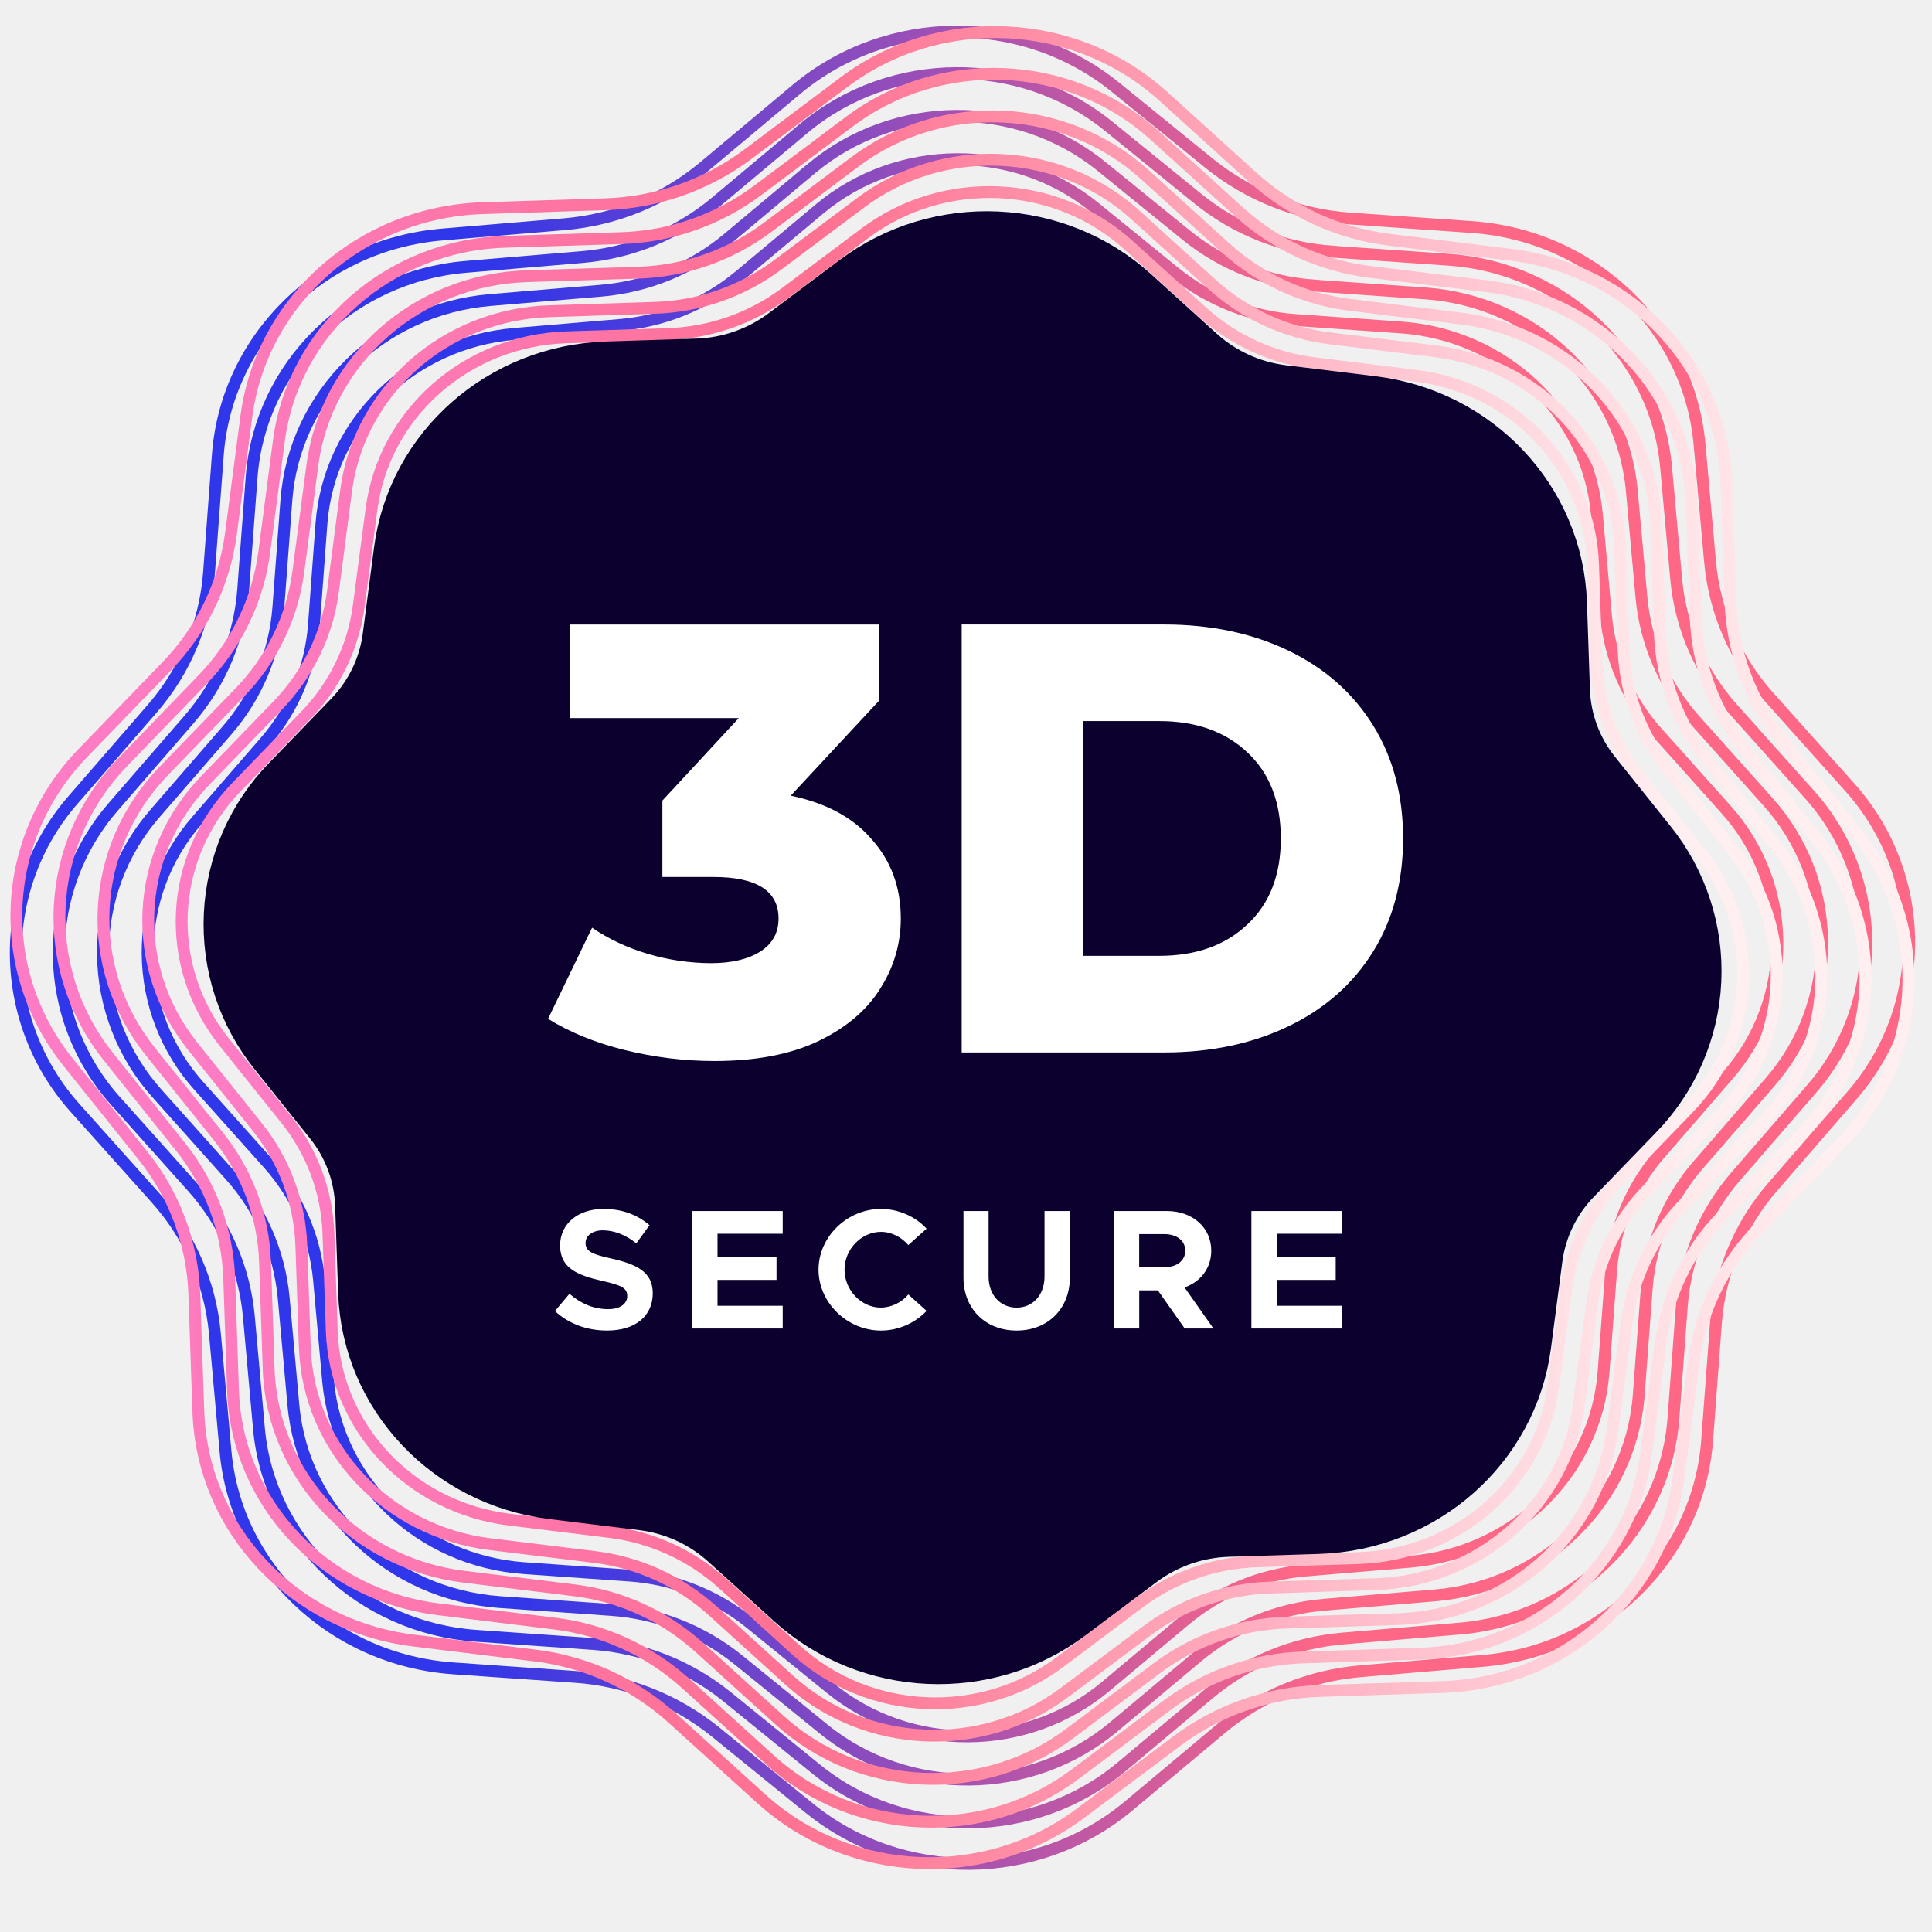
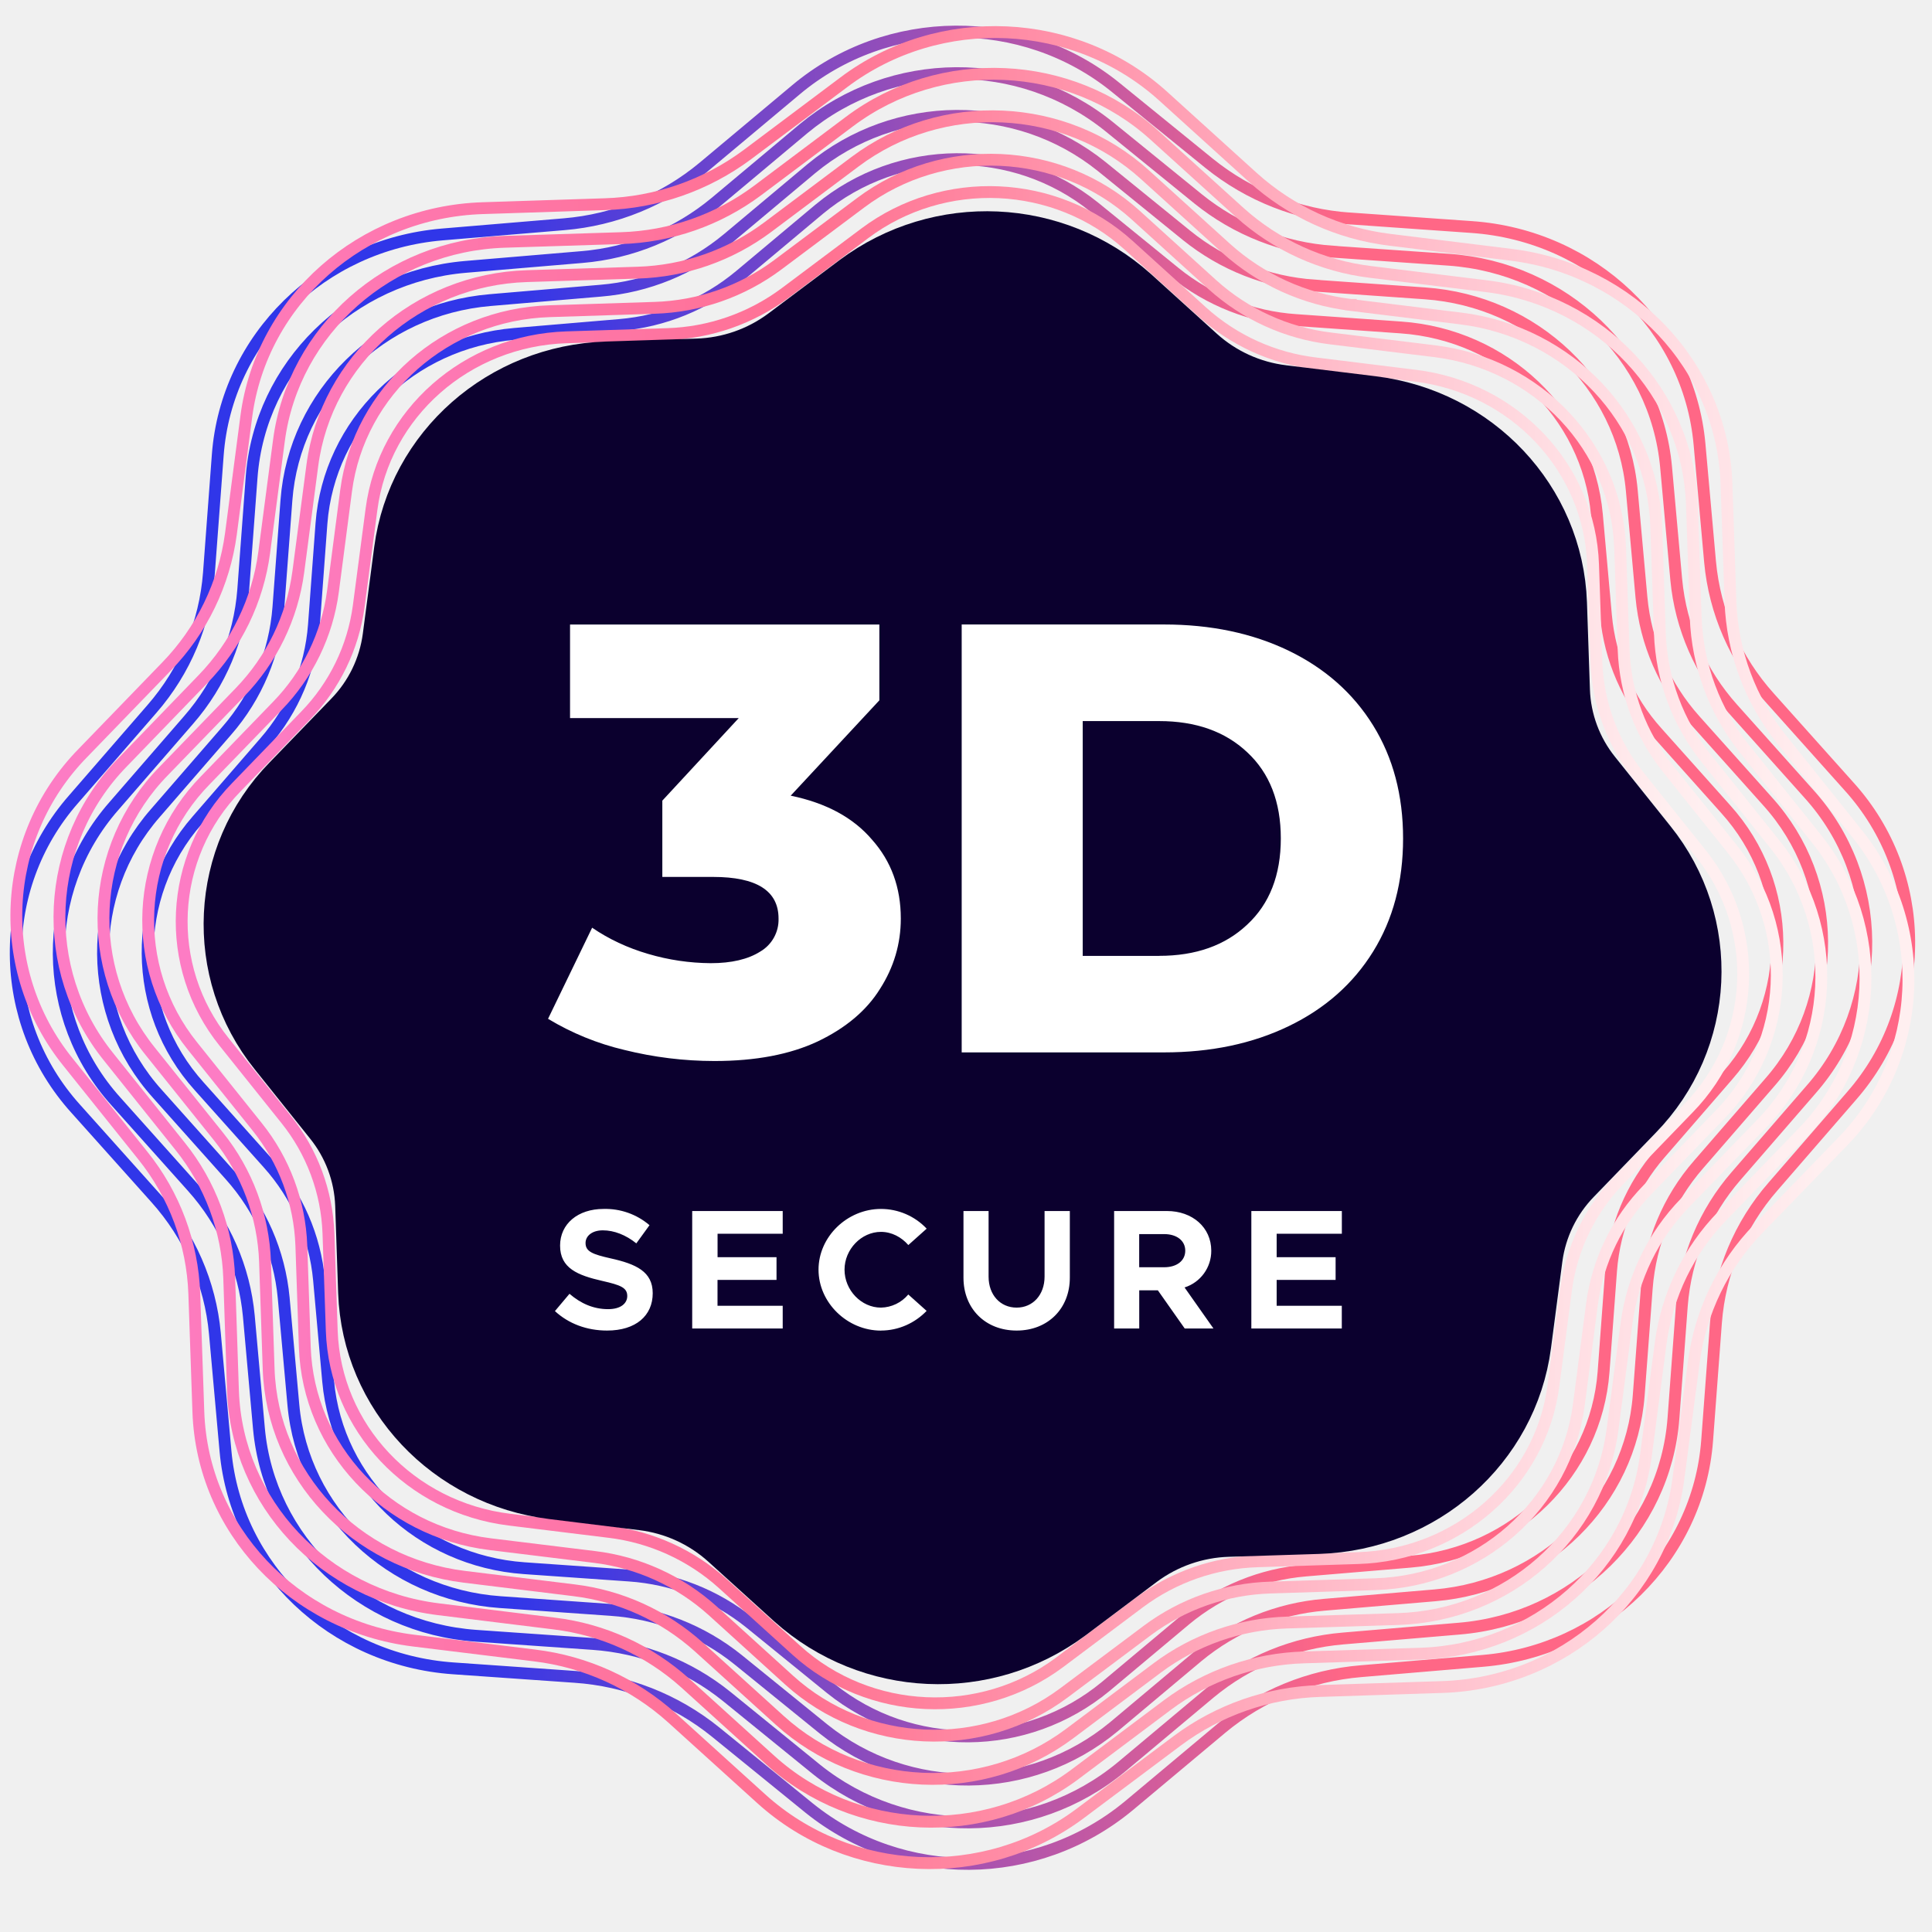
<svg xmlns="http://www.w3.org/2000/svg" width="39" height="39" viewBox="0 0 39 39" fill="none">
  <g clip-path="url(#clip0_1895_34486)">
-     <path d="M27.252 4.411L29.709 4.583C32.146 4.753 34.095 6.611 34.307 8.967L34.52 11.342C34.613 12.358 35.032 13.317 35.715 14.075L37.328 15.878C38.1 16.732 38.531 17.84 38.54 18.992C38.549 20.144 38.134 21.258 37.375 22.124L35.791 23.951C35.12 24.719 34.716 25.683 34.639 26.699L34.461 29.077C34.285 31.436 32.365 33.322 29.931 33.527L27.475 33.735C26.437 33.821 25.452 34.224 24.652 34.891L22.788 36.452C20.941 37.999 18.205 38.019 16.334 36.498L14.447 34.965C13.638 34.31 12.646 33.92 11.607 33.85L9.15 33.678C6.712 33.508 4.764 31.65 4.552 29.294L4.338 26.918C4.245 25.902 3.826 24.944 3.144 24.186L1.531 22.383C0.759 21.529 0.327 20.42 0.318 19.269C0.31 18.117 0.724 17.002 1.484 16.136L3.068 14.311C3.738 13.543 4.142 12.578 4.219 11.562L4.397 9.183C4.573 6.825 6.493 4.939 8.927 4.734L11.382 4.527C12.42 4.442 13.406 4.038 14.206 3.371L16.07 1.81C17.916 0.263 20.652 0.244 22.523 1.765L24.41 3.298C25.22 3.952 26.212 4.34 27.251 4.411H27.252Z" stroke="url(#paint0_linear_1895_34486)" stroke-width="0.239" stroke-miterlimit="10" />
-     <path d="M26.896 5.08L29.244 5.243C31.57 5.406 33.429 7.18 33.632 9.428L33.837 11.696C33.927 12.666 34.327 13.58 34.977 14.305L36.517 16.027C37.254 16.843 37.665 17.9 37.674 19C37.682 20.099 37.287 21.163 36.562 21.99L35.05 23.734C34.41 24.468 34.024 25.388 33.95 26.358L33.781 28.629C33.613 30.881 31.78 32.681 29.457 32.876L27.113 33.075C26.122 33.157 25.181 33.542 24.418 34.178L22.638 35.668C20.875 37.144 18.263 37.164 16.477 35.713L14.674 34.249C13.901 33.624 12.954 33.253 11.963 33.185L9.616 33.021C7.289 32.858 5.43 31.084 5.227 28.835L5.023 26.568C4.933 25.598 4.533 24.683 3.883 23.959L2.343 22.237C1.606 21.421 1.194 20.363 1.186 19.264C1.177 18.165 1.573 17.101 2.297 16.274L3.81 14.53C4.45 13.796 4.835 12.876 4.909 11.905L5.079 9.634C5.246 7.382 7.08 5.583 9.402 5.387L11.747 5.189C12.737 5.107 13.678 4.722 14.442 4.086L16.221 2.595C17.984 1.119 20.597 1.1 22.383 2.551L24.186 4.015C24.959 4.639 25.905 5.011 26.896 5.079V5.08Z" stroke="url(#paint1_linear_1895_34486)" stroke-width="0.239" stroke-miterlimit="10" />
-     <path d="M26.532 5.765L28.765 5.922C30.976 6.077 32.746 7.763 32.94 9.902L33.135 12.059C33.219 12.982 33.599 13.852 34.218 14.541L35.682 16.178C36.383 16.954 36.775 17.96 36.782 19.006C36.791 20.051 36.414 21.063 35.725 21.85L34.287 23.508C33.679 24.206 33.312 25.081 33.242 26.004L33.08 28.165C32.919 30.305 31.177 32.017 28.966 32.205L26.737 32.393C25.795 32.471 24.9 32.837 24.174 33.442L22.482 34.859C20.804 36.263 18.32 36.281 16.622 34.9L14.908 33.509C14.173 32.914 13.272 32.561 12.328 32.498L10.097 32.341C7.884 32.185 6.115 30.5 5.922 28.36L5.727 26.203C5.642 25.28 5.261 24.41 4.642 23.721L3.179 22.084C2.478 21.308 2.086 20.302 2.078 19.256C2.07 18.211 2.447 17.199 3.136 16.412L4.574 14.754C5.182 14.057 5.549 13.181 5.619 12.258L5.781 10.098C5.941 7.957 7.684 6.245 9.894 6.057L12.124 5.869C13.066 5.791 13.961 5.424 14.687 4.82L16.379 3.403C18.056 1.999 20.541 1.981 22.239 3.362L23.953 4.753C24.689 5.347 25.589 5.7 26.532 5.764V5.765Z" stroke="url(#paint2_linear_1895_34486)" stroke-width="0.239" stroke-miterlimit="10" />
-     <path d="M26.162 6.461L28.277 6.61C30.375 6.756 32.052 8.355 32.235 10.383L32.419 12.428C32.5 13.303 32.861 14.128 33.447 14.781L34.835 16.333C35.5 17.069 35.871 18.022 35.879 19.014C35.887 20.005 35.53 20.964 34.877 21.71L33.514 23.282C32.937 23.943 32.589 24.773 32.523 25.647L32.37 27.695C32.217 29.725 30.566 31.349 28.47 31.525L26.356 31.703C25.463 31.777 24.614 32.125 23.926 32.699L22.322 34.042C20.732 35.373 18.378 35.39 16.767 34.082L15.142 32.763C14.445 32.199 13.592 31.864 12.698 31.804L10.582 31.655C8.484 31.508 6.807 29.91 6.624 27.881L6.44 25.836C6.359 24.962 5.998 24.137 5.412 23.484L4.023 21.931C3.359 21.196 2.987 20.242 2.98 19.251C2.972 18.26 3.329 17.3 3.982 16.555L5.345 14.983C5.922 14.322 6.27 13.492 6.337 12.617L6.489 10.569C6.642 8.54 8.293 6.916 10.389 6.74L12.503 6.561C13.396 6.487 14.244 6.14 14.932 5.566L16.537 4.223C18.127 2.891 20.481 2.874 22.092 4.183L23.716 5.503C24.413 6.066 25.267 6.401 26.161 6.461H26.162Z" stroke="url(#paint3_linear_1895_34486)" stroke-width="0.239" stroke-miterlimit="10" />
-     <path d="M28.06 4.841L30.505 5.143C32.93 5.441 34.771 7.398 34.851 9.761L34.932 12.145C34.969 13.163 35.334 14.142 35.972 14.936L37.482 16.821C38.979 18.69 38.851 21.334 37.181 23.061L35.496 24.802C34.784 25.534 34.327 26.475 34.193 27.487L33.881 29.85C33.573 32.196 31.552 33.978 29.109 34.055L26.646 34.134C25.605 34.166 24.598 34.517 23.763 35.141L21.814 36.601C19.883 38.05 17.151 37.926 15.367 36.31L13.567 34.679C12.795 33.983 11.826 33.543 10.794 33.418L8.349 33.117C5.924 32.819 4.084 30.862 4.004 28.498L3.922 26.115C3.885 25.097 3.521 24.118 2.883 23.325L1.373 21.439C-0.124 19.57 0.003 16.925 1.674 15.199L3.358 13.458C4.07 12.726 4.527 11.785 4.662 10.773L4.973 8.407C5.281 6.061 7.302 4.28 9.745 4.202L12.209 4.123C13.25 4.091 14.257 3.74 15.092 3.117L17.04 1.656C18.971 0.208 21.704 0.331 23.487 1.947L25.287 3.578C26.059 4.275 27.027 4.717 28.06 4.841V4.841Z" stroke="url(#paint4_linear_1895_34486)" stroke-width="0.239" stroke-miterlimit="10" />
-     <path d="M27.67 5.49L30.005 5.777C32.318 6.062 34.076 7.93 34.153 10.187L34.23 12.462C34.265 13.434 34.613 14.368 35.223 15.126L36.664 16.926C38.092 18.71 37.97 21.234 36.375 22.882L34.768 24.544C34.089 25.243 33.653 26.142 33.524 27.107L33.227 29.367C32.934 31.606 31.002 33.307 28.671 33.382L26.319 33.457C25.325 33.487 24.364 33.822 23.567 34.417L21.707 35.812C19.864 37.194 17.256 37.075 15.552 35.533L13.835 33.977C13.097 33.313 12.172 32.893 11.187 32.773L8.853 32.486C6.539 32.201 4.782 30.332 4.704 28.076L4.627 25.801C4.592 24.829 4.244 23.894 3.634 23.137L2.193 21.337C0.766 19.553 0.888 17.029 2.482 15.381L4.089 13.718C4.768 13.02 5.204 12.121 5.333 11.156L5.63 8.897C5.924 6.657 7.855 4.957 10.186 4.881L12.537 4.807C13.532 4.777 14.493 4.441 15.291 3.846L17.15 2.452C18.994 1.07 21.602 1.188 23.305 2.731L25.022 4.286C25.76 4.951 26.685 5.371 27.67 5.49V5.49Z" stroke="url(#paint5_linear_1895_34486)" stroke-width="0.239" stroke-miterlimit="10" />
-     <path d="M27.267 6.156L29.486 6.429C31.687 6.7 33.361 8.477 33.433 10.622L33.507 12.787C33.54 13.711 33.87 14.6 34.45 15.32L35.821 17.033C37.18 18.73 37.063 21.131 35.547 22.698L34.017 24.278C33.371 24.943 32.956 25.797 32.833 26.716L32.55 28.863C32.271 30.994 30.434 32.613 28.218 32.684L25.981 32.754C25.036 32.782 24.122 33.101 23.363 33.667L21.595 34.993C19.841 36.309 17.36 36.197 15.741 34.728L14.108 33.248C13.406 32.616 12.527 32.216 11.589 32.102L9.37 31.829C7.169 31.558 5.496 29.781 5.423 27.636L5.35 25.471C5.317 24.547 4.986 23.659 4.407 22.938L3.035 21.226C1.675 19.529 1.791 17.127 3.309 15.56L4.838 13.981C5.484 13.316 5.899 12.461 6.022 11.542L6.305 9.395C6.585 7.265 8.421 5.645 10.637 5.575L12.873 5.505C13.819 5.476 14.733 5.157 15.492 4.591L17.261 3.265C19.014 1.949 21.496 2.061 23.115 3.53L24.747 5.01C25.449 5.643 26.329 6.043 27.266 6.156H27.267Z" stroke="url(#paint6_linear_1895_34486)" stroke-width="0.239" stroke-miterlimit="10" />
-     <path d="M26.86 6.832L28.965 7.09C31.051 7.346 32.636 9.031 32.705 11.065L32.775 13.117C32.807 13.993 33.12 14.835 33.67 15.518L34.969 17.142C36.256 18.751 36.148 21.027 34.709 22.513L33.26 24.012C32.647 24.641 32.253 25.451 32.137 26.322L31.871 28.359C31.606 30.378 29.865 31.912 27.763 31.978L25.642 32.047C24.746 32.074 23.88 32.377 23.161 32.913L21.483 34.169C19.821 35.415 17.469 35.309 15.934 33.918L14.386 32.515C13.721 31.916 12.887 31.537 11.998 31.429L9.893 31.171C7.808 30.915 6.222 29.23 6.153 27.196L6.083 25.144C6.051 24.268 5.738 23.425 5.188 22.742L3.889 21.119C2.602 19.509 2.71 17.234 4.149 15.748L5.598 14.249C6.215 13.612 6.608 12.803 6.721 11.939L6.987 9.902C7.253 7.883 8.993 6.348 11.095 6.282L13.216 6.214C14.112 6.187 14.978 5.884 15.697 5.348L17.375 4.092C19.037 2.846 21.389 2.951 22.924 4.343L24.472 5.745C25.137 6.345 25.971 6.725 26.86 6.832V6.832Z" stroke="url(#paint7_linear_1895_34486)" stroke-width="0.239" stroke-miterlimit="10" />
-     <path d="M26.554 7.335L28.571 7.584C30.573 7.83 32.093 9.446 32.158 11.396L32.226 13.364C32.256 14.204 32.557 15.012 33.083 15.668L34.329 17.224C35.563 18.767 35.459 20.95 34.081 22.374L32.69 23.812C32.103 24.416 31.725 25.192 31.614 26.027L31.357 27.98C31.103 29.916 29.433 31.388 27.417 31.452L25.384 31.517C24.525 31.543 23.694 31.832 23.004 32.346L21.396 33.552C19.801 34.746 17.546 34.645 16.074 33.312L14.589 31.966C13.951 31.392 13.152 31.027 12.299 30.924L10.282 30.676C8.283 30.43 6.763 28.816 6.697 26.864L6.63 24.897C6.6 24.057 6.3 23.249 5.773 22.594L4.527 21.037C3.292 19.494 3.397 17.312 4.775 15.887L6.165 14.449C6.753 13.845 7.13 13.068 7.242 12.233L7.499 10.281C7.752 8.344 9.422 6.873 11.437 6.809L13.47 6.744C14.33 6.718 15.16 6.429 15.85 5.915L17.458 4.709C19.053 3.514 21.308 3.616 22.781 4.949L24.266 6.295C24.902 6.87 25.702 7.234 26.554 7.335V7.335Z" stroke="url(#paint8_linear_1895_34486)" stroke-width="0.239" stroke-miterlimit="10" />
-     <path d="M26.251 7.839L28.182 8.076C30.097 8.312 31.552 9.858 31.615 11.726L31.68 13.608C31.708 14.412 31.997 15.186 32.502 15.813L33.694 17.303C34.877 18.781 34.775 20.871 33.456 22.234L32.126 23.61C31.564 24.189 31.202 24.932 31.095 25.732L30.85 27.601C30.606 29.454 29.009 30.863 27.079 30.924L25.133 30.987C24.31 31.011 23.515 31.289 22.855 31.782L21.316 32.936C19.789 34.081 17.63 33.982 16.22 32.706L14.798 31.418C14.188 30.868 13.422 30.519 12.606 30.42L10.675 30.183C8.759 29.948 7.304 28.401 7.241 26.534L7.177 24.651C7.149 23.847 6.86 23.073 6.355 22.447L5.162 20.956C3.98 19.478 4.081 17.389 5.4 16.026L6.731 14.649C7.293 14.071 7.655 13.327 7.762 12.528L8.007 10.659C8.25 8.805 9.848 7.397 11.778 7.335L13.723 7.273C14.546 7.248 15.341 6.971 16.001 6.478L17.541 5.324C19.068 4.179 21.227 4.278 22.636 5.554L24.058 6.841C24.663 7.389 25.43 7.739 26.251 7.839V7.839Z" stroke="#0B002E" stroke-width="0.239" stroke-miterlimit="10" />
-     <path d="M25.941 8.353L27.785 8.579C29.613 8.803 31.002 10.28 31.064 12.063L31.125 13.861C31.151 14.625 31.427 15.361 31.91 15.966L33.048 17.388C33.594 18.064 33.872 18.916 33.83 19.784C33.788 20.652 33.429 21.474 32.82 22.094L31.55 23.408C31.013 23.959 30.668 24.669 30.567 25.433L30.333 27.216C30.1 28.986 28.575 30.331 26.733 30.39L24.875 30.45C24.089 30.474 23.33 30.738 22.7 31.208L21.23 32.31C19.773 33.402 17.712 33.309 16.367 32.089L15.009 30.86C14.427 30.334 13.697 30.002 12.918 29.908L11.074 29.682C9.245 29.458 7.857 27.981 7.795 26.198L7.733 24.4C7.706 23.633 7.431 22.895 6.95 22.296L5.81 20.873C5.265 20.197 4.987 19.344 5.029 18.477C5.071 17.609 5.43 16.787 6.038 16.167L7.308 14.853C7.845 14.302 8.19 13.591 8.292 12.828L8.526 11.045C8.758 9.274 10.284 7.93 12.125 7.871L13.984 7.811C14.769 7.787 15.528 7.522 16.158 7.053L17.628 5.95C19.085 4.859 21.146 4.952 22.491 6.172L23.849 7.401C24.432 7.926 25.162 8.258 25.941 8.353H25.941Z" stroke="#0B002E" stroke-width="0.239" stroke-miterlimit="10" />
-     <path d="M25.767 8.638L27.562 8.859C29.341 9.078 30.695 10.514 30.754 12.25L30.814 14C30.841 14.747 31.108 15.466 31.576 16.049L32.685 17.433C33.215 18.091 33.486 18.922 33.446 19.766C33.405 20.611 33.056 21.411 32.464 22.015L31.226 23.293C30.704 23.83 30.368 24.522 30.269 25.265L30.041 27.002C29.814 28.724 28.331 30.034 26.537 30.09L24.729 30.148C23.964 30.172 23.225 30.43 22.611 30.887L21.181 31.959C19.763 33.022 17.755 32.932 16.447 31.745L15.126 30.548C14.566 30.039 13.852 29.716 13.089 29.622L11.294 29.402C9.515 29.183 8.161 27.747 8.103 26.011L8.043 24.262C8.015 23.514 7.748 22.796 7.28 22.212L6.171 20.828C5.64 20.169 5.37 19.339 5.41 18.495C5.451 17.65 5.8 16.85 6.392 16.246L7.629 14.968C8.152 14.431 8.488 13.74 8.587 12.997L8.815 11.258C9.042 9.536 10.526 8.227 12.319 8.169L14.127 8.111C14.892 8.088 15.631 7.83 16.244 7.373L17.675 6.3C19.093 5.238 21.1 5.328 22.409 6.514L23.73 7.712C24.292 8.221 25.004 8.546 25.767 8.638V8.638Z" stroke="#0B002E" stroke-width="0.239" stroke-miterlimit="10" />
-     <path d="M25.816 8.559L27.625 8.781C29.419 9.002 30.781 10.449 30.841 12.198L30.901 13.962C30.928 14.715 31.198 15.439 31.67 16.026L32.786 17.421C33.321 18.084 33.594 18.921 33.553 19.771C33.512 20.622 33.16 21.428 32.564 22.037L31.319 23.325C30.792 23.866 30.454 24.562 30.354 25.31L30.124 27.061C29.896 28.797 28.401 30.115 26.593 30.174L24.771 30.232C24.001 30.255 23.256 30.514 22.637 30.975L21.196 32.056C19.768 33.128 17.746 33.036 16.427 31.841L15.096 30.636C14.525 30.12 13.809 29.794 13.045 29.702L11.236 29.479C9.442 29.259 8.08 27.812 8.02 26.062L7.959 24.299C7.932 23.546 7.663 22.822 7.191 22.235L6.074 20.84C5.539 20.176 5.267 19.34 5.308 18.489C5.349 17.639 5.701 16.832 6.297 16.224L7.543 14.936C8.069 14.395 8.407 13.699 8.507 12.951L8.736 11.199C8.964 9.464 10.46 8.146 12.268 8.088L14.09 8.029C14.86 8.006 15.605 7.746 16.223 7.286L17.664 6.205C19.094 5.133 21.115 5.225 22.434 6.42L23.764 7.625C24.335 8.14 25.052 8.466 25.816 8.559H25.816Z" fill="#0B002E" stroke="#0B002E" stroke-width="2.389" stroke-miterlimit="10" />
-     <path d="M12.255 26.859C12.834 26.859 13.177 26.559 13.177 26.106C13.177 25.668 12.839 25.516 12.327 25.402C11.962 25.32 11.82 25.264 11.82 25.092C11.82 24.95 11.951 24.836 12.169 24.836C12.397 24.836 12.634 24.929 12.845 25.099L13.111 24.732C12.869 24.525 12.569 24.404 12.183 24.404C11.665 24.404 11.306 24.705 11.306 25.143C11.306 25.602 11.661 25.744 12.162 25.858C12.525 25.941 12.662 25.992 12.662 26.162C12.662 26.31 12.531 26.427 12.276 26.427C11.975 26.427 11.72 26.31 11.495 26.117L11.202 26.466C11.478 26.721 11.845 26.859 12.255 26.859ZM15.8 24.905V24.446H13.973V26.817H15.8V26.359H14.484V25.837H15.675V25.378H14.484V24.905H15.8ZM17.783 26.859C18.143 26.859 18.474 26.704 18.705 26.462L18.336 26.131C18.268 26.212 18.184 26.278 18.088 26.323C17.993 26.369 17.889 26.394 17.783 26.396C17.387 26.396 17.048 26.045 17.048 25.63C17.048 25.219 17.387 24.867 17.783 24.867C18.001 24.867 18.198 24.974 18.336 25.133L18.705 24.802C18.587 24.676 18.444 24.576 18.285 24.508C18.127 24.44 17.956 24.404 17.783 24.404C17.104 24.404 16.523 24.964 16.523 25.63C16.523 26.296 17.103 26.859 17.783 26.859V26.859ZM20.523 26.859C21.151 26.859 21.596 26.417 21.596 25.792V24.446H21.085V25.771C21.085 26.138 20.85 26.396 20.522 26.396C20.191 26.396 19.956 26.138 19.956 25.772V24.446H19.449V25.792C19.449 26.417 19.891 26.859 20.522 26.859H20.523ZM24.495 26.817L23.912 25.989C24.236 25.875 24.451 25.599 24.451 25.247C24.451 24.778 24.071 24.446 23.556 24.446H22.49V26.817H22.997V26.048H23.373L23.915 26.817H24.495ZM22.997 24.912H23.501C23.753 24.912 23.926 25.043 23.926 25.247C23.926 25.451 23.754 25.581 23.501 25.581H22.996V24.912H22.997ZM27.087 24.906V24.446H25.261V26.817H27.087V26.359H25.772V25.837H26.963V25.378H25.772V24.905H27.087L27.087 24.906ZM15.963 16.062C16.679 16.21 17.226 16.506 17.604 16.951C17.991 17.386 18.184 17.917 18.184 18.542C18.184 19.052 18.044 19.525 17.765 19.962C17.493 20.398 17.074 20.752 16.506 21.023C15.946 21.286 15.251 21.418 14.421 21.418C13.812 21.418 13.207 21.343 12.606 21.195C12.014 21.047 11.5 20.838 11.063 20.566L11.952 18.727C12.29 18.958 12.668 19.135 13.087 19.258C13.496 19.378 13.92 19.441 14.346 19.443C14.766 19.443 15.099 19.365 15.346 19.209C15.593 19.052 15.716 18.83 15.716 18.542C15.716 17.983 15.276 17.703 14.396 17.703H13.371V16.161L14.914 14.495H11.508V12.607H17.752V14.137L15.962 16.062L15.963 16.062ZM19.413 12.606H23.497C24.444 12.606 25.283 12.783 26.015 13.137C26.748 13.491 27.314 13.993 27.718 14.643C28.121 15.292 28.323 16.054 28.323 16.926C28.323 17.798 28.121 18.559 27.718 19.209C27.315 19.858 26.748 20.36 26.015 20.714C25.282 21.068 24.444 21.245 23.497 21.245H19.413V12.607V12.606ZM23.399 19.295C24.139 19.295 24.731 19.085 25.176 18.665C25.628 18.246 25.855 17.666 25.855 16.926C25.855 16.185 25.628 15.605 25.176 15.185C24.731 14.766 24.139 14.556 23.399 14.556H21.856V19.295H23.399V19.295Z" fill="white" />
+     <path d="M27.252 4.41l2.457.173c2.437.17 4.386 2.028 4.598 4.384l.213 2.375a4.73 4.73 0 001.195 2.733l1.613 1.803a4.697 4.697 0 01.047 6.246l-1.584 1.827a4.721 4.721 0 00-1.152 2.748l-.178 2.378c-.176 2.36-2.096 4.245-4.53 4.45l-2.456.208a5.054 5.054 0 00-2.823 1.156l-1.864 1.56a5.1 5.1 0 01-6.454.047l-1.887-1.533a5.055 5.055 0 00-2.84-1.115l-2.457-.172c-2.438-.17-4.386-2.028-4.598-4.384l-.214-2.376a4.73 4.73 0 00-1.194-2.732L1.53 22.383a4.697 4.697 0 01-.047-6.247l1.584-1.825a4.722 4.722 0 001.151-2.75l.178-2.378c.176-2.358 2.096-4.244 4.53-4.45l2.455-.206a5.053 5.053 0 002.824-1.156l1.864-1.56c1.846-1.548 4.582-1.567 6.453-.046l1.887 1.533a5.068 5.068 0 002.841 1.113h0z" stroke="url(#paint0_linear_1895_34486)" stroke-width=".239" stroke-miterlimit="10" />
+     <path d="M26.896 5.08l2.348.163c2.326.163 4.185 1.937 4.388 4.185l.205 2.268c.09.97.49 1.884 1.14 2.609l1.54 1.722a4.486 4.486 0 01.045 5.963l-1.512 1.744a4.52 4.52 0 00-1.1 2.624l-.169 2.271c-.168 2.252-2.001 4.052-4.324 4.247l-2.344.199a4.841 4.841 0 00-2.695 1.103l-1.78 1.49a4.873 4.873 0 01-6.162.045l-1.802-1.464a4.837 4.837 0 00-2.71-1.064l-2.348-.164c-2.327-.163-4.186-1.937-4.389-4.186l-.204-2.267a4.53 4.53 0 00-1.14-2.609l-1.54-1.722a4.486 4.486 0 01-.046-5.963L3.81 14.53a4.518 4.518 0 001.1-2.625l.169-2.27c.167-2.253 2-4.052 4.323-4.248l2.345-.198a4.84 4.84 0 002.695-1.103l1.78-1.49a4.873 4.873 0 016.161-.045l1.803 1.464c.773.624 1.72.996 2.71 1.064v0z" stroke="url(#paint1_linear_1895_34486)" stroke-width=".239" stroke-miterlimit="10" />
+     <path d="M26.532 5.765l2.233.157c2.211.155 3.98 1.84 4.175 3.98l.195 2.157a4.305 4.305 0 001.083 2.482l1.464 1.637a4.266 4.266 0 01.043 5.672l-1.438 1.658a4.292 4.292 0 00-1.045 2.496l-.162 2.16c-.16 2.141-1.902 3.853-4.114 4.04l-2.23.19a4.6 4.6 0 00-2.563 1.048l-1.69 1.417a4.634 4.634 0 01-5.861.041l-1.714-1.39a4.595 4.595 0 00-2.58-1.012l-2.231-.157c-2.213-.156-3.982-1.841-4.175-3.982l-.195-2.156a4.305 4.305 0 00-1.085-2.482L3.18 22.084a4.267 4.267 0 01-.043-5.672l1.438-1.658a4.29 4.29 0 001.045-2.496l.162-2.16c.16-2.141 1.903-3.853 4.113-4.04l2.23-.19a4.6 4.6 0 002.563-1.048l1.692-1.417a4.634 4.634 0 015.86-.041l1.714 1.391a4.604 4.604 0 002.58 1.011v.001z" stroke="url(#paint2_linear_1895_34486)" stroke-width=".239" stroke-miterlimit="10" />
+     <path d="M26.162 6.461l2.115.149c2.098.146 3.775 1.745 3.958 3.773l.184 2.045c.08.875.442 1.7 1.029 2.353l1.387 1.552a4.044 4.044 0 01.042 5.377l-1.363 1.572a4.069 4.069 0 00-.992 2.365l-.152 2.048c-.153 2.03-1.804 3.654-3.9 3.83l-2.114.178a4.359 4.359 0 00-2.43.996l-1.604 1.343a4.392 4.392 0 01-5.555.04l-1.625-1.32a4.357 4.357 0 00-2.444-.958l-2.116-.148c-2.098-.148-3.775-1.746-3.958-3.775l-.184-2.045a4.08 4.08 0 00-1.028-2.352l-1.389-1.553a4.043 4.043 0 01-.04-5.376l1.362-1.572a4.069 4.069 0 00.992-2.366l.152-2.048c.153-2.03 1.804-3.653 3.9-3.829l2.114-.179a4.358 4.358 0 002.43-.995l1.604-1.343a4.39 4.39 0 015.555-.04l1.624 1.32a4.356 4.356 0 002.445.958h0z" stroke="url(#paint3_linear_1895_34486)" stroke-width=".239" stroke-miterlimit="10" />
+     <path d="M28.06 4.841l2.445.302c2.425.298 4.266 2.255 4.346 4.618l.081 2.384a4.72 4.72 0 001.04 2.79l1.51 1.886a4.697 4.697 0 01-.301 6.24l-1.685 1.74a4.75 4.75 0 00-1.303 2.686l-.312 2.363c-.308 2.346-2.33 4.128-4.772 4.205l-2.463.08a5.08 5.08 0 00-2.883 1.006l-1.95 1.46c-1.93 1.449-4.662 1.325-6.446-.291l-1.8-1.63a5.047 5.047 0 00-2.773-1.262l-2.445-.3c-2.425-.3-4.265-2.256-4.345-4.62l-.082-2.383a4.72 4.72 0 00-1.04-2.79l-1.51-1.886a4.697 4.697 0 01.302-6.24l1.684-1.741a4.75 4.75 0 001.304-2.685l.31-2.366c.309-2.346 2.33-4.127 4.773-4.205l2.464-.08a5.08 5.08 0 002.883-1.005l1.948-1.461c1.93-1.448 4.664-1.326 6.447.291l1.8 1.631a5.04 5.04 0 002.773 1.263v0z" stroke="url(#paint4_linear_1895_34486)" stroke-width=".239" stroke-miterlimit="10" />
+     <path d="M27.67 5.49l2.334.287c2.314.285 4.072 2.153 4.15 4.41l.076 2.275c.035.972.383 1.906.993 2.664l1.44 1.8a4.485 4.485 0 01-.288 5.956l-1.607 1.662a4.54 4.54 0 00-1.244 2.563l-.297 2.26c-.293 2.24-2.225 3.94-4.556 4.015l-2.352.075a4.848 4.848 0 00-2.752.96l-1.86 1.395c-1.843 1.382-4.451 1.263-6.155-.279l-1.717-1.556a4.824 4.824 0 00-2.648-1.204l-2.334-.288c-2.314-.284-4.071-2.153-4.15-4.409l-.076-2.275a4.505 4.505 0 00-.993-2.664l-1.44-1.8a4.486 4.486 0 01.288-5.956l1.607-1.663a4.54 4.54 0 001.244-2.562l.297-2.259c.294-2.24 2.225-3.94 4.556-4.016l2.351-.074a4.848 4.848 0 002.754-.96l1.859-1.395c1.844-1.382 4.452-1.264 6.155.279l1.717 1.555A4.82 4.82 0 0027.67 5.49v0z" stroke="url(#paint5_linear_1895_34486)" stroke-width=".239" stroke-miterlimit="10" />
+     <path d="M27.267 6.156l2.22.273c2.2.271 3.874 2.048 3.946 4.193l.074 2.165c.033.924.364 1.813.943 2.533l1.37 1.713a4.266 4.266 0 01-.273 5.665l-1.53 1.58a4.32 4.32 0 00-1.184 2.438l-.283 2.147c-.28 2.13-2.116 3.75-4.332 3.82l-2.237.07a4.612 4.612 0 00-2.618.914l-1.768 1.326c-1.754 1.316-4.235 1.204-5.854-.265l-1.633-1.48a4.59 4.59 0 00-2.519-1.146l-2.22-.273c-2.2-.271-3.873-2.048-3.946-4.193L5.35 25.47a4.286 4.286 0 00-.943-2.533l-1.372-1.712a4.263 4.263 0 01.274-5.665l1.53-1.58a4.32 4.32 0 001.183-2.439l.283-2.147c.28-2.13 2.116-3.75 4.332-3.82l2.236-.07a4.612 4.612 0 002.619-.914l1.769-1.326c1.753-1.316 4.235-1.204 5.854.265l1.633 1.48a4.58 4.58 0 002.518 1.146h.001z" stroke="url(#paint6_linear_1895_34486)" stroke-width=".239" stroke-miterlimit="10" />
+     <path d="M26.86 6.832l2.105.258c2.086.256 3.671 1.941 3.74 3.975l.07 2.052c.032.876.345 1.718.895 2.401l1.3 1.624a4.044 4.044 0 01-.26 5.37l-1.45 1.5a4.087 4.087 0 00-1.123 2.31l-.266 2.037c-.265 2.019-2.006 3.553-4.108 3.62l-2.12.068a4.376 4.376 0 00-2.482.866l-1.678 1.256c-1.662 1.246-4.014 1.14-5.55-.25l-1.547-1.404a4.342 4.342 0 00-2.388-1.086l-2.105-.258c-2.085-.256-3.671-1.941-3.74-3.975l-.07-2.052a4.067 4.067 0 00-.895-2.402l-1.3-1.623a4.044 4.044 0 01.26-5.371l1.45-1.498a4.089 4.089 0 001.123-2.311l.266-2.037c.266-2.019 2.006-3.553 4.108-3.62l2.12-.068a4.376 4.376 0 002.482-.866l1.678-1.256c1.662-1.246 4.014-1.14 5.55.25l1.547 1.403c.665.6 1.499.98 2.388 1.087v0z" stroke="url(#paint7_linear_1895_34486)" stroke-width=".239" stroke-miterlimit="10" />
+     <path d="M26.554 7.335l2.017.249c2.002.246 3.522 1.862 3.587 3.812l.068 1.968c.03.84.33 1.648.857 2.303l1.246 1.557a3.88 3.88 0 01-.248 5.15l-1.39 1.438a3.922 3.922 0 00-1.077 2.215l-.257 1.953c-.254 1.936-1.924 3.408-3.94 3.472l-2.033.065c-.86.026-1.69.315-2.38.829l-1.608 1.206c-1.595 1.194-3.85 1.093-5.322-.24l-1.485-1.346a4.168 4.168 0 00-2.29-1.042l-2.017-.248c-1.999-.246-3.519-1.86-3.585-3.812l-.067-1.967a3.899 3.899 0 00-.857-2.303l-1.246-1.557a3.88 3.88 0 01.248-5.15l1.39-1.438a3.923 3.923 0 001.077-2.216l.257-1.952c.253-1.937 1.923-3.408 3.938-3.472l2.033-.065a4.195 4.195 0 002.38-.83l1.608-1.205c1.595-1.195 3.85-1.093 5.323.24l1.485 1.346a4.147 4.147 0 002.288 1.04v0z" stroke="url(#paint8_linear_1895_34486)" stroke-width=".239" stroke-miterlimit="10" />
+     <path d="M26.25 7.84l1.932.236c1.915.236 3.37 1.782 3.433 3.65l.065 1.882c.028.804.317 1.578.822 2.205l1.192 1.49a3.712 3.712 0 01-.238 4.93l-1.33 1.377a3.759 3.759 0 00-1.031 2.122L30.85 27.6c-.244 1.854-1.841 3.262-3.771 3.323l-1.946.063a4.005 4.005 0 00-2.278.795l-1.54 1.154a4.033 4.033 0 01-5.095-.23l-1.422-1.288a3.994 3.994 0 00-2.192-.998l-1.931-.237c-1.916-.235-3.37-1.782-3.434-3.649l-.064-1.883a3.723 3.723 0 00-.822-2.204l-1.193-1.491a3.713 3.713 0 01.238-4.93l1.33-1.377a3.759 3.759 0 001.032-2.121l.245-1.87c.243-1.853 1.841-3.261 3.77-3.323l1.946-.062a4.006 4.006 0 002.278-.795l1.54-1.154a4.032 4.032 0 015.095.23l1.422 1.287a3.983 3.983 0 002.193.998v0z" stroke="#0B002E" stroke-width=".239" stroke-miterlimit="10" />
+     <path d="M25.941 8.353l1.844.226c1.828.224 3.217 1.7 3.28 3.484l.06 1.798c.026.764.302 1.5.785 2.105l1.138 1.422a3.543 3.543 0 01-.228 4.706l-1.27 1.314a3.576 3.576 0 00-.983 2.024l-.234 1.784c-.233 1.77-1.758 3.115-3.6 3.174l-1.858.06a3.833 3.833 0 00-2.175.758l-1.47 1.102c-1.457 1.092-3.518 1-4.863-.22l-1.358-1.23a3.8 3.8 0 00-2.091-.952l-1.844-.226c-1.829-.224-3.217-1.7-3.279-3.484L7.733 24.4a3.564 3.564 0 00-.783-2.104l-1.14-1.423a3.544 3.544 0 01.228-4.706l1.27-1.314a3.576 3.576 0 00.984-2.025l.234-1.783c.232-1.771 1.758-3.115 3.6-3.174l1.858-.06a3.834 3.834 0 002.174-.758l1.47-1.103a3.848 3.848 0 014.863.222L23.849 7.4a3.82 3.82 0 002.091.952h.001z" stroke="#0B002E" stroke-width=".239" stroke-miterlimit="10" />
+     <path d="M25.767 8.638l1.795.221c1.78.22 3.133 1.655 3.192 3.391l.06 1.75a3.48 3.48 0 00.762 2.05l1.109 1.383a3.451 3.451 0 01-.22 4.582l-1.239 1.278a3.488 3.488 0 00-.957 1.972l-.228 1.737c-.227 1.722-1.71 3.032-3.504 3.088l-1.808.058a3.738 3.738 0 00-2.118.74l-1.43 1.071c-1.418 1.063-3.426.973-4.734-.214l-1.32-1.197a3.705 3.705 0 00-2.038-.926l-1.795-.22c-1.78-.22-3.133-1.655-3.191-3.391l-.06-1.75a3.475 3.475 0 00-.763-2.049l-1.11-1.384a3.451 3.451 0 01.221-4.582l1.237-1.278a3.488 3.488 0 00.958-1.971l.228-1.74c.227-1.72 1.71-3.03 3.504-3.088l1.808-.058a3.738 3.738 0 002.117-.738L17.675 6.3a3.748 3.748 0 014.734.214l1.32 1.198a3.696 3.696 0 002.038.926v0z" stroke="#0B002E" stroke-width=".239" stroke-miterlimit="10" />
+     <path d="M25.816 8.559l1.81.222c1.793.22 3.155 1.668 3.215 3.417l.06 1.764c.027.753.297 1.477.769 2.064l1.116 1.395a3.478 3.478 0 01-.222 4.616l-1.245 1.288a3.513 3.513 0 00-.965 1.985l-.23 1.751c-.228 1.736-1.723 3.054-3.53 3.113l-1.823.058a3.758 3.758 0 00-2.134.743l-1.44 1.081a3.774 3.774 0 01-4.77-.214l-1.33-1.206a3.734 3.734 0 00-2.052-.934l-1.809-.223c-1.794-.22-3.156-1.667-3.216-3.417l-.06-1.764a3.493 3.493 0 00-.77-2.063L6.075 20.84a3.478 3.478 0 01.223-4.616l1.246-1.288a3.514 3.514 0 00.964-1.985l.23-1.752c.227-1.735 1.723-3.053 3.531-3.111l1.822-.059a3.758 3.758 0 002.133-.743l1.441-1.081a3.775 3.775 0 014.77.215l1.33 1.205a3.734 3.734 0 002.052.934h0z" fill="#0B002E" stroke="#0B002E" stroke-width="2.389" stroke-miterlimit="10" />
+     <path d="M12.255 26.859c.58 0 .921-.3.921-.753 0-.438-.337-.59-.849-.704-.365-.082-.507-.138-.507-.31 0-.142.131-.256.349-.256.228 0 .465.093.676.263l.266-.367a1.369 1.369 0 00-.928-.328c-.518 0-.877.301-.877.74 0 .458.355.6.856.714.363.083.5.134.5.304 0 .148-.13.265-.386.265-.3 0-.556-.117-.78-.31l-.294.349c.276.255.643.393 1.053.393zm3.545-1.954v-.459h-1.827v2.371H15.8v-.458h-1.316v-.522h1.191v-.459h-1.19v-.473H15.8zm1.983 1.954c.36 0 .69-.155.922-.397l-.37-.331a.737.737 0 01-.552.265c-.396 0-.735-.351-.735-.766 0-.41.339-.763.735-.763.218 0 .415.107.553.266l.37-.331a1.27 1.27 0 00-.923-.398c-.68 0-1.26.56-1.26 1.226 0 .666.58 1.23 1.26 1.23v-.001zm2.74 0c.628 0 1.073-.442 1.073-1.067v-1.346h-.51v1.325c0 .367-.236.625-.564.625-.331 0-.566-.258-.566-.624v-1.326h-.507v1.346c0 .625.442 1.067 1.073 1.067zm3.972-.042l-.583-.828a.773.773 0 00.539-.742c0-.47-.38-.801-.895-.801H22.49v2.371h.507v-.77h.376l.542.77h.58zm-1.498-1.905h.504c.252 0 .425.131.425.335 0 .204-.172.334-.425.334h-.505v-.669zm4.09-.006v-.46H25.26v2.371h1.826v-.458h-1.315v-.522h1.19v-.459h-1.19v-.473h1.315zm-11.124-8.844c.716.148 1.263.444 1.641.889.387.435.58.966.58 1.591 0 .51-.14.983-.42 1.42-.271.436-.69.79-1.258 1.061-.56.263-1.255.395-2.085.395a7.539 7.539 0 01-1.815-.223 5.361 5.361 0 01-1.543-.629l.89-1.839c.337.23.715.408 1.134.53.41.121.833.183 1.259.186.42 0 .753-.078 1-.234a.745.745 0 00.37-.667c0-.559-.44-.84-1.32-.84H13.37v-1.54l1.543-1.667h-3.406v-1.888h6.244v1.53l-1.79 1.925h.001zm3.45-3.456h4.084c.947 0 1.786.177 2.518.53.733.355 1.3.857 1.703 1.507.403.65.605 1.41.605 2.283 0 .872-.202 1.633-.605 2.283-.403.65-.97 1.151-1.703 1.505-.733.354-1.572.53-2.518.53h-4.084v-8.638zm3.986 6.689c.74 0 1.332-.21 1.777-.63.452-.419.679-1 .679-1.74s-.227-1.32-.679-1.74c-.445-.419-1.037-.629-1.777-.629h-1.543v4.74h1.543v-.001z" fill="#fff" />
  </g>
  <defs>
    <linearGradient id="paint0_linear_1895_34486" x1="36.335" y1="19.131" x2="3.163" y2="19.131" gradientUnits="userSpaceOnUse">
-       <stop offset="0.276" stop-color="#FF6786" />
-       <stop offset="0.812" stop-color="#3036E9" />
+       <stop offset=".276" stop-color="#FF6786" />
+       <stop offset=".813" stop-color="#3036E9" />
    </linearGradient>
    <linearGradient id="paint1_linear_1895_34486" x1="35.569" y1="19.132" x2="3.901" y2="19.132" gradientUnits="userSpaceOnUse">
-       <stop offset="0.276" stop-color="#FF6786" />
-       <stop offset="0.812" stop-color="#3036E9" />
+       <stop offset=".276" stop-color="#FF6786" />
+       <stop offset=".813" stop-color="#3036E9" />
    </linearGradient>
    <linearGradient id="paint2_linear_1895_34486" x1="34.78" y1="19.131" x2="4.661" y2="19.131" gradientUnits="userSpaceOnUse">
-       <stop offset="0.276" stop-color="#FF6786" />
-       <stop offset="0.812" stop-color="#3036E9" />
+       <stop offset=".276" stop-color="#FF6786" />
+       <stop offset=".813" stop-color="#3036E9" />
    </linearGradient>
    <linearGradient id="paint3_linear_1895_34486" x1="33.981" y1="19.132" x2="5.428" y2="19.132" gradientUnits="userSpaceOnUse">
-       <stop offset="0.276" stop-color="#FF6786" />
-       <stop offset="0.812" stop-color="#3036E9" />
+       <stop offset=".276" stop-color="#FF6786" />
+       <stop offset=".813" stop-color="#3036E9" />
    </linearGradient>
    <linearGradient id="paint4_linear_1895_34486" x1="2.203" y1="26.018" x2="36.669" y2="26.263" gradientUnits="userSpaceOnUse">
      <stop stop-color="#FD7CC4" />
-       <stop offset="0.396" stop-color="#FF7191" />
+       <stop offset=".396" stop-color="#FF7191" />
      <stop offset="1" stop-color="#FFEFF0" />
    </linearGradient>
    <linearGradient id="paint5_linear_1895_34486" x1="2.987" y1="25.709" x2="35.887" y2="25.942" gradientUnits="userSpaceOnUse">
      <stop stop-color="#FD7CC4" />
-       <stop offset="0.396" stop-color="#FF7191" />
+       <stop offset=".396" stop-color="#FF7191" />
      <stop offset="1" stop-color="#FFEFF0" />
    </linearGradient>
    <linearGradient id="paint6_linear_1895_34486" x1="3.788" y1="25.385" x2="35.083" y2="25.607" gradientUnits="userSpaceOnUse">
      <stop stop-color="#FD7CC4" />
-       <stop offset="0.396" stop-color="#FF7191" />
+       <stop offset=".396" stop-color="#FF7191" />
      <stop offset="1" stop-color="#FFEFF0" />
    </linearGradient>
    <linearGradient id="paint7_linear_1895_34486" x1="4.604" y1="25.06" x2="34.269" y2="25.271" gradientUnits="userSpaceOnUse">
      <stop stop-color="#FD7CC4" />
-       <stop offset="0.396" stop-color="#FF7191" />
+       <stop offset=".396" stop-color="#FF7191" />
      <stop offset="1" stop-color="#FFEFF0" />
    </linearGradient>
    <linearGradient id="paint8_linear_1895_34486" x1="5.213" y1="24.817" x2="33.658" y2="25.019" gradientUnits="userSpaceOnUse">
      <stop stop-color="#FD7CC4" />
-       <stop offset="0.396" stop-color="#FF7191" />
+       <stop offset=".396" stop-color="#FF7191" />
      <stop offset="1" stop-color="#FFEFF0" />
    </linearGradient>
    <clipPath id="clip0_1895_34486">
-       <rect width="38.858" height="38.221" fill="white" />
+       <path fill="#fff" d="M0 0h38.858v38.221H0z" />
    </clipPath>
  </defs>
</svg>
